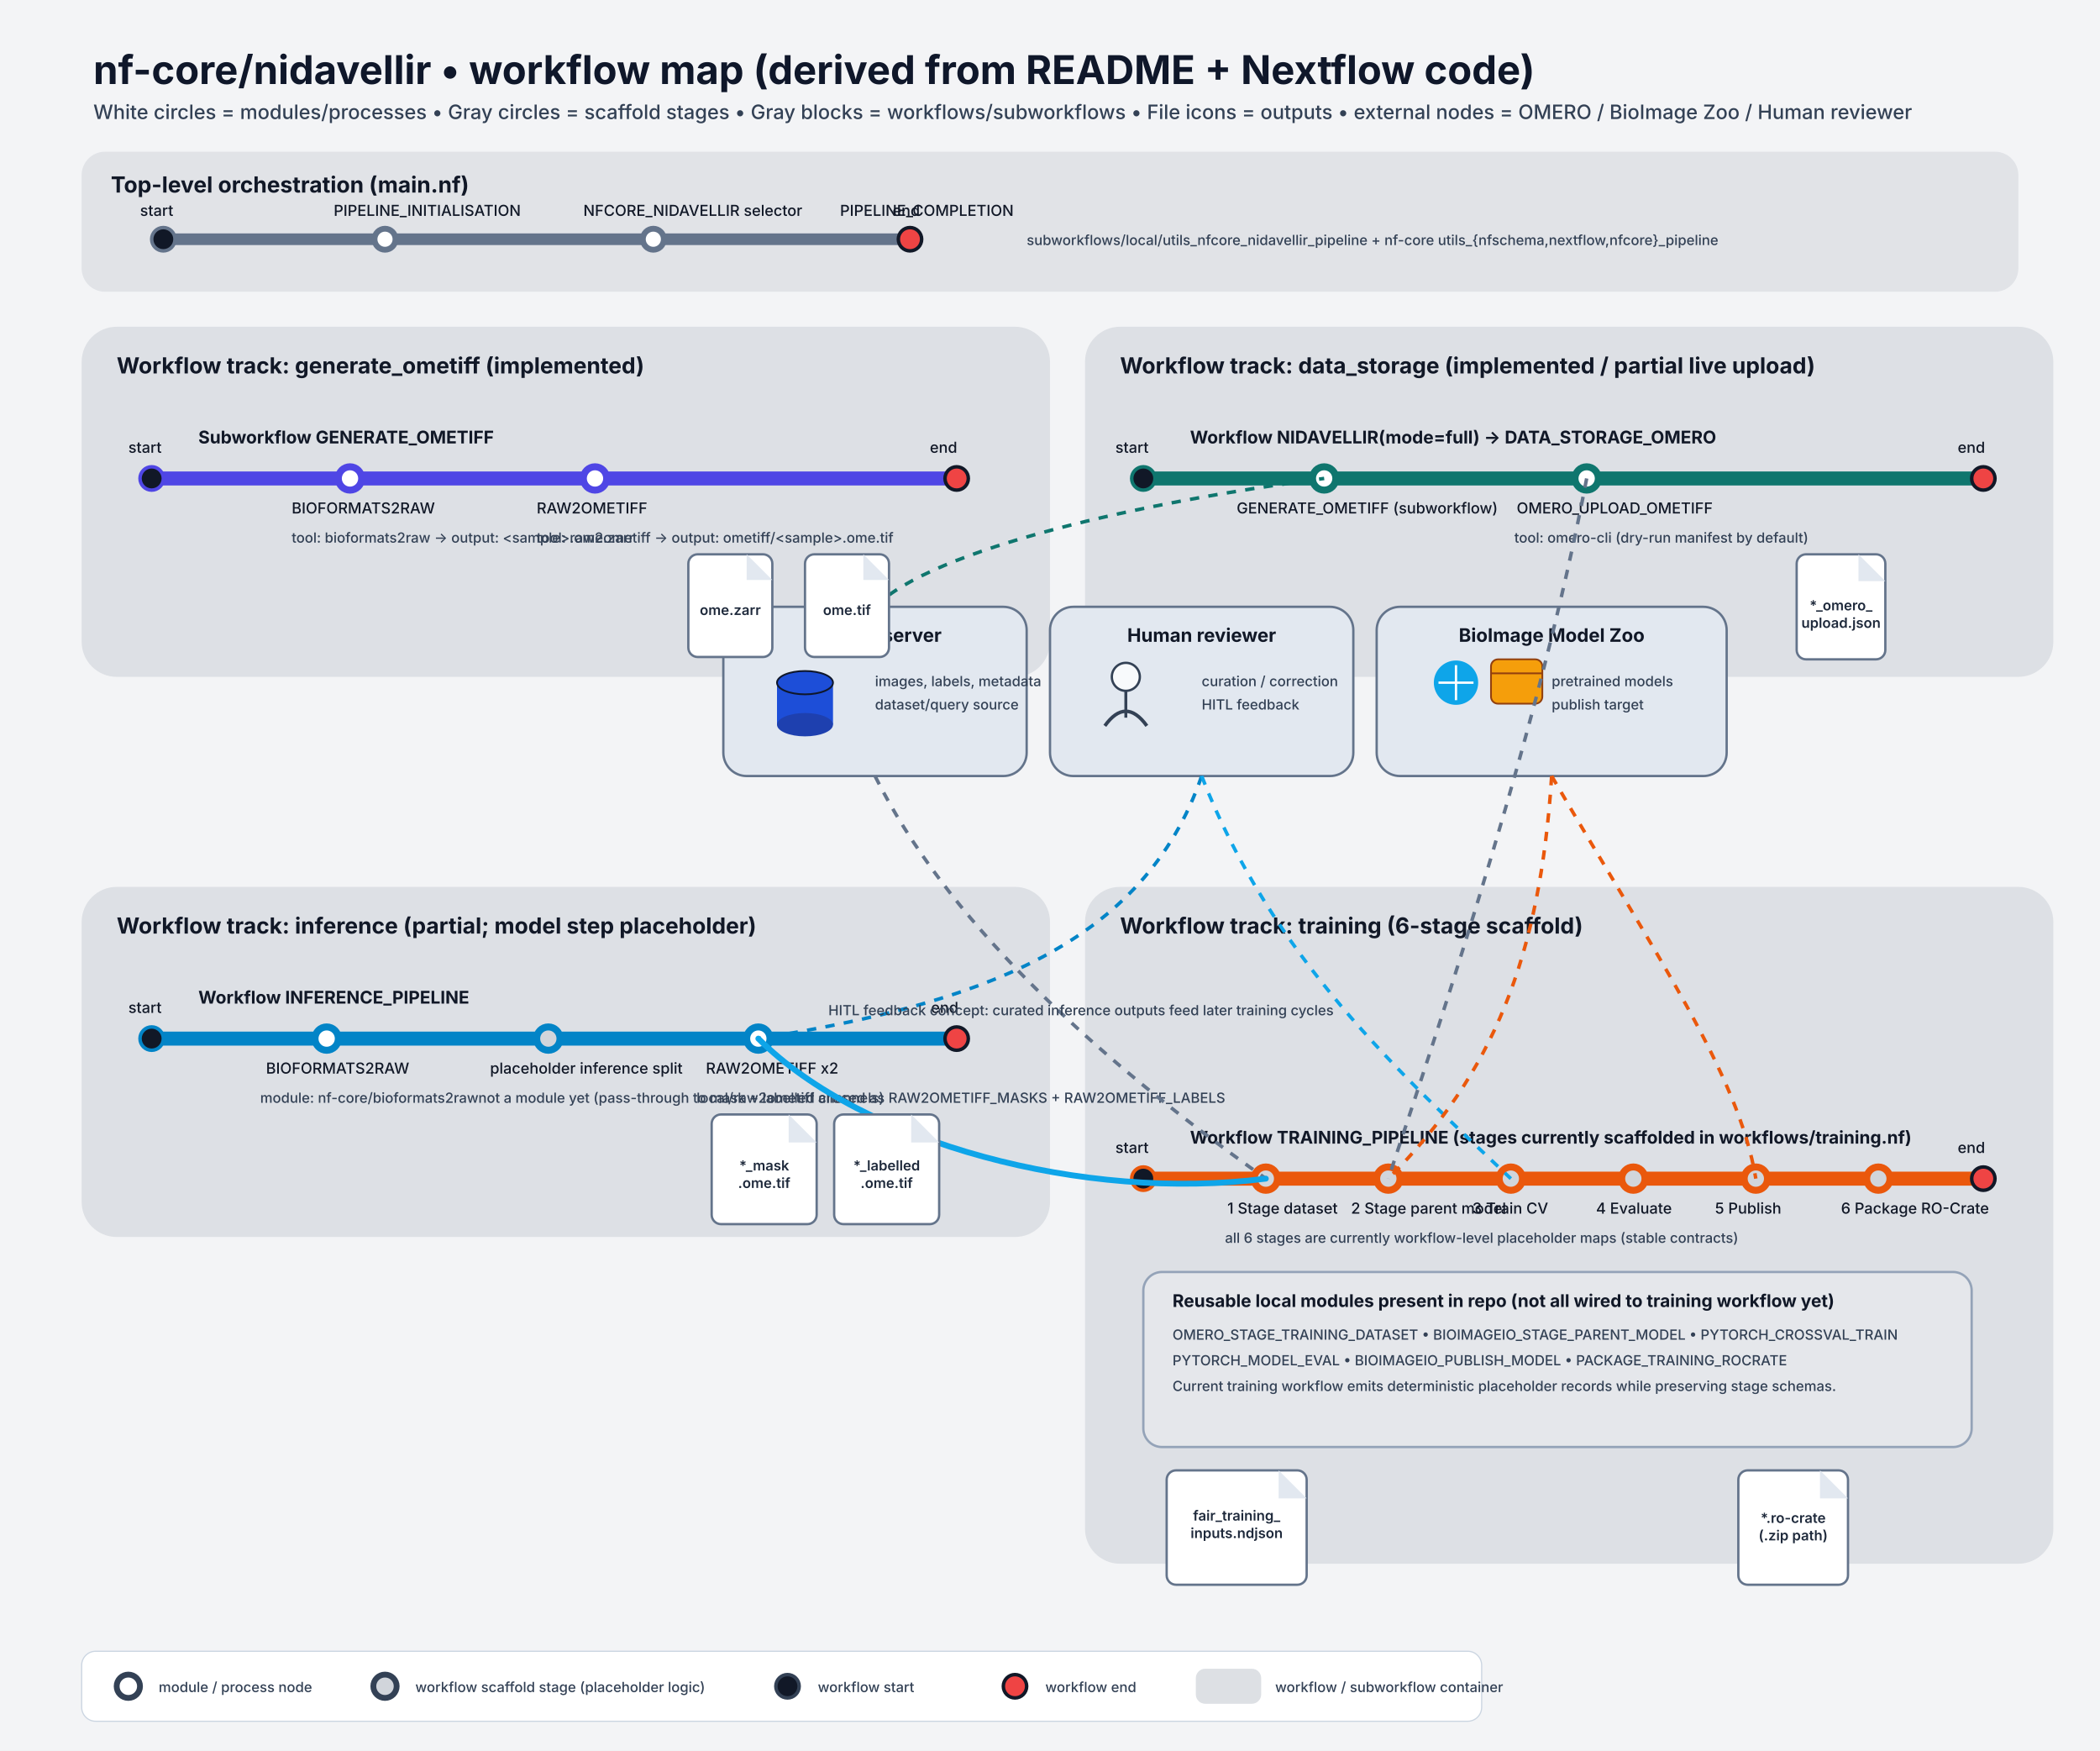
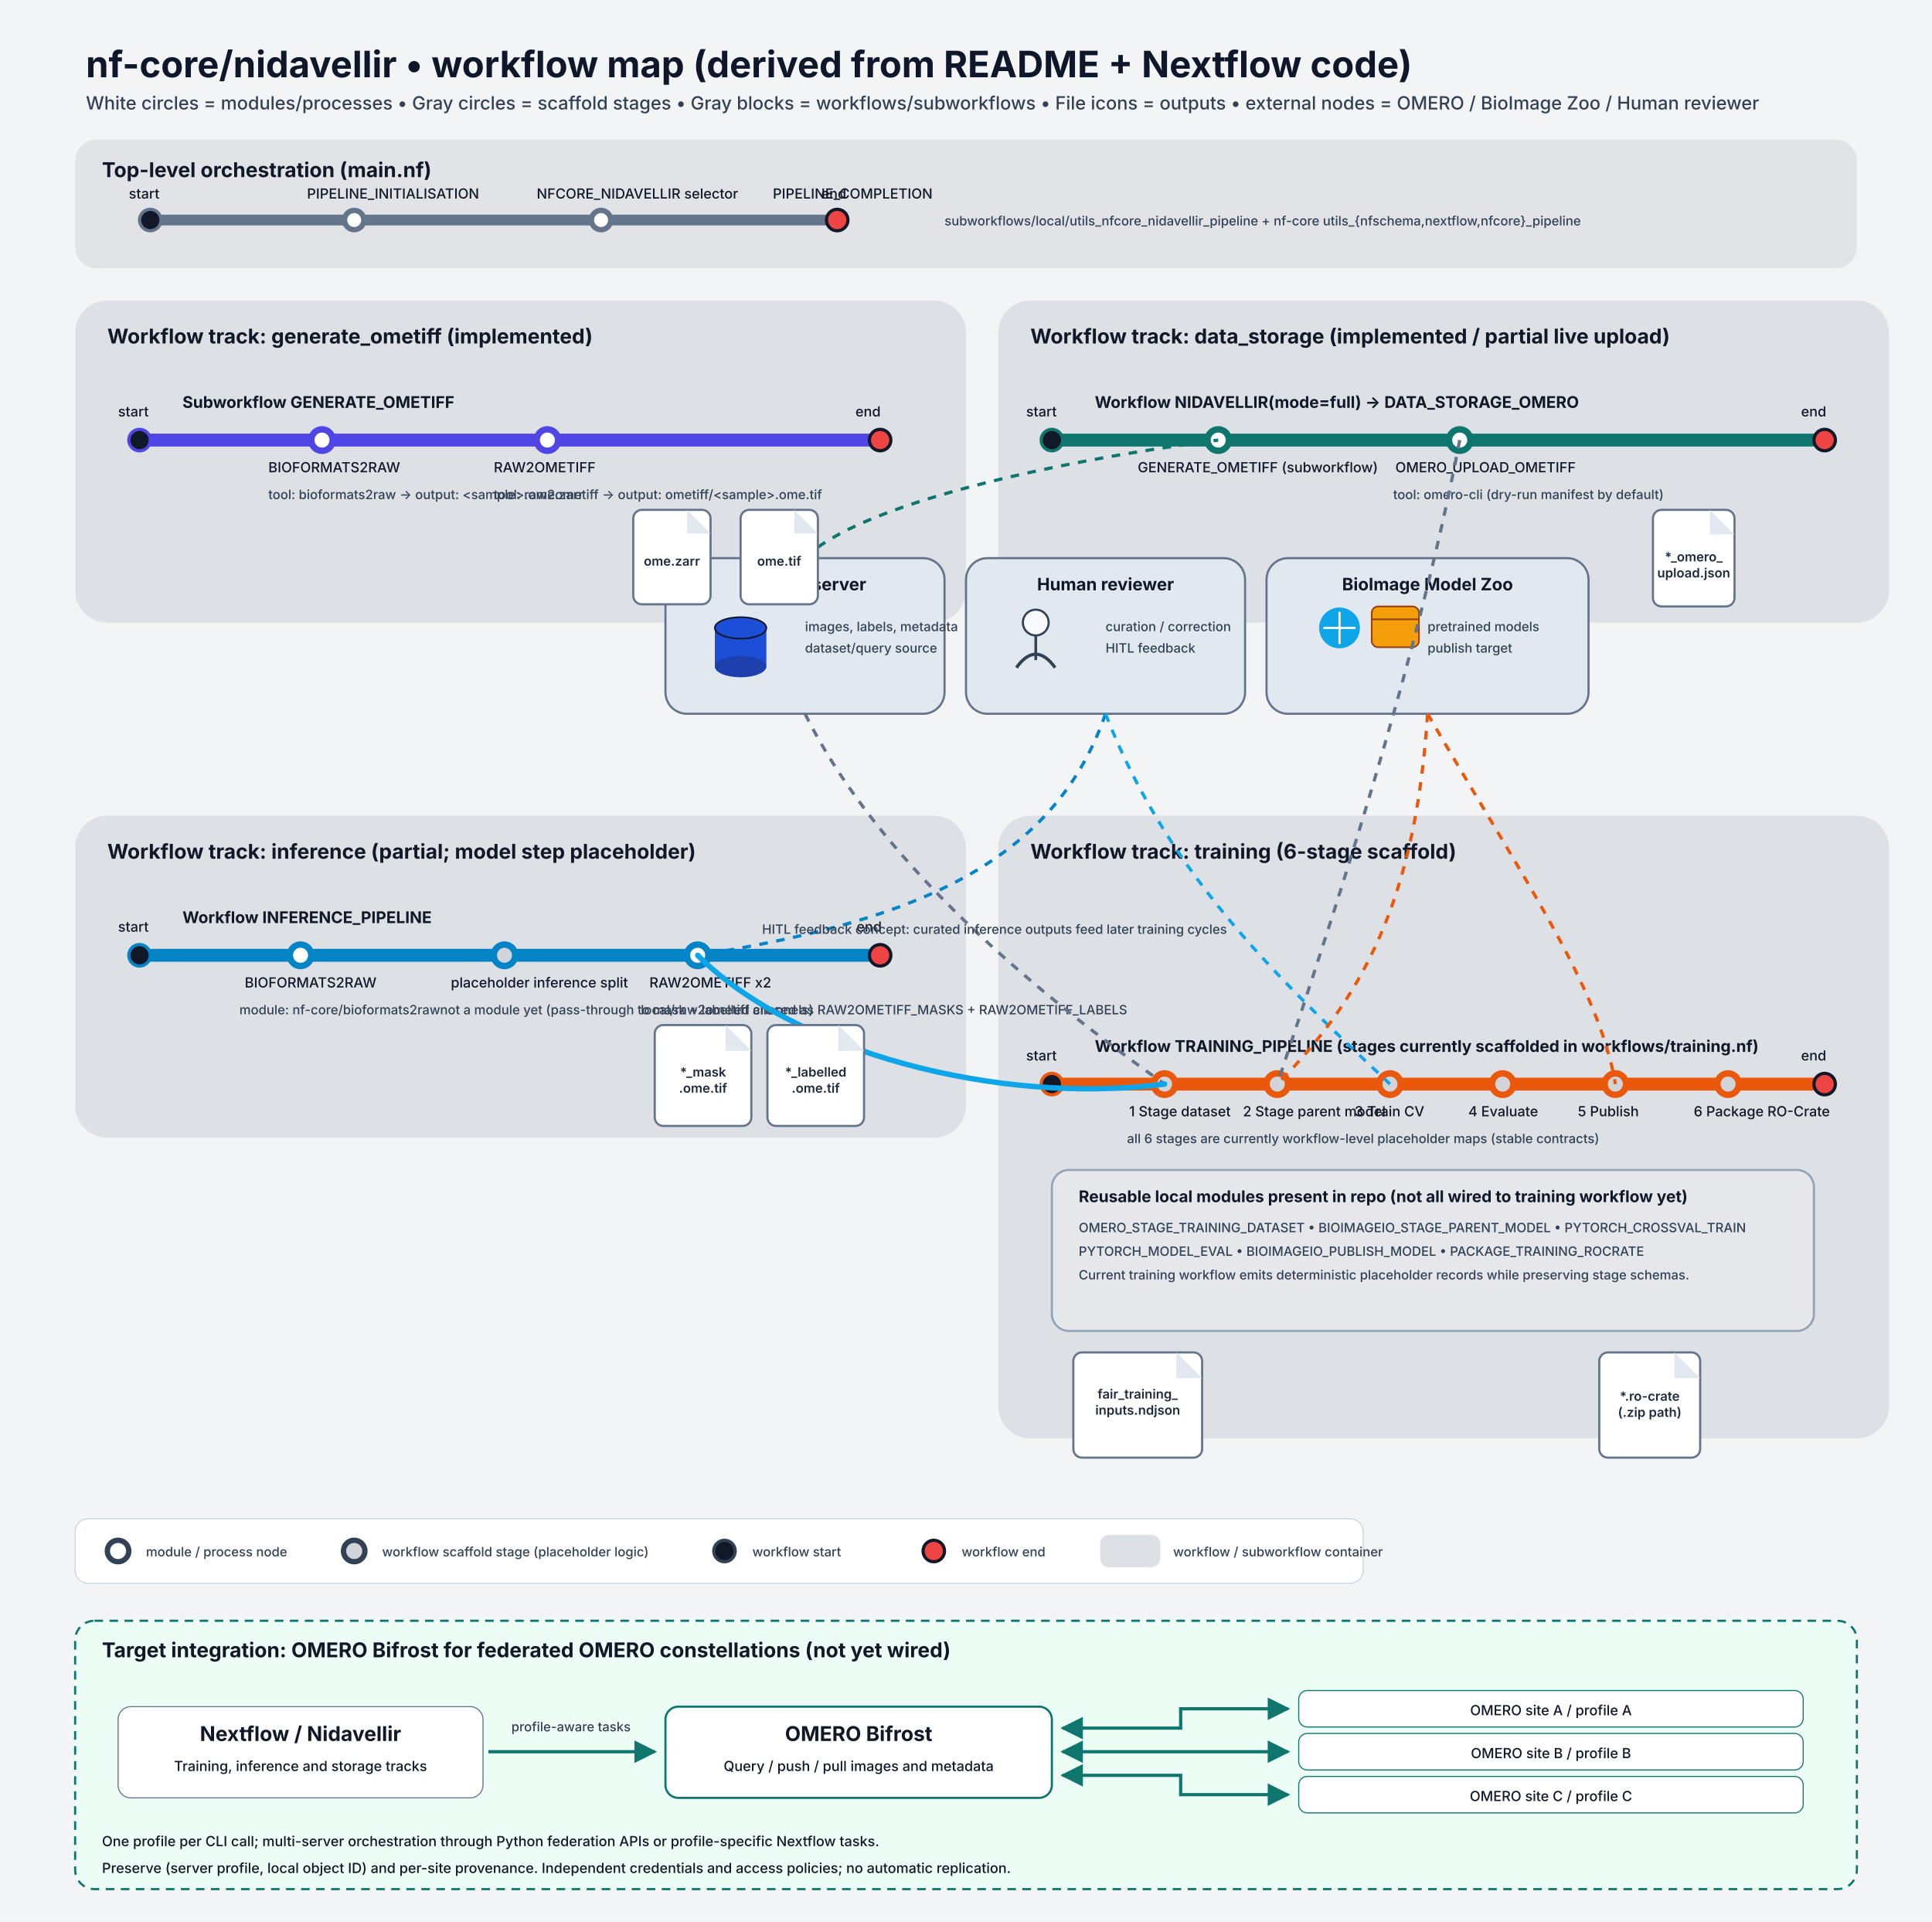
- <svg xmlns="http://www.w3.org/2000/svg" width="1800" height="1500" viewBox="0 0 1800 1500" fill="none" role="img" aria-labelledby="title desc">
+ <svg xmlns="http://www.w3.org/2000/svg" width="1800" height="1790" viewBox="0 0 1800 1790" fill="none" role="img" aria-labelledby="title desc">
  <defs>
+     <marker id="federation-arrow" viewBox="0 0 10 10" refX="9" refY="5" markerWidth="7" markerHeight="7" orient="auto-start-reverse">
+       <path d="M0 0 L10 5 L0 10 Z" fill="#0f766e" />
+     </marker>
    <style>
      .title { font: 700 34px 'Inter', 'Segoe UI', Arial, sans-serif; fill: #0f172a; }
      .subtitle { font: 500 17px 'Inter', 'Segoe UI', Arial, sans-serif; fill: #334155; }
      .workflow { font: 700 19px 'Inter', 'Segoe UI', Arial, sans-serif; fill: #111827; }
      .line-label { font: 700 15px 'Inter', 'Segoe UI', Arial, sans-serif; fill: #111827; }
      .station { font: 500 13px 'Inter', 'Segoe UI', Arial, sans-serif; fill: #111827; }
      .tiny { font: 500 12px 'Inter', 'Segoe UI', Arial, sans-serif; fill: #334155; }
      .file-label { font: 600 12px 'Inter', 'Segoe UI', Arial, sans-serif; fill: #1e293b; }
    </style>
  </defs>
-   <rect x="0" y="0" width="1800" height="1500" fill="#f3f4f6" />
+   <rect x="0" y="0" width="1800" height="1790" fill="#f3f4f6" />
  <text x="80" y="72" class="title">nf-core/nidavellir • workflow map (derived from README + Nextflow code)</text>
  <text x="80" y="102" class="subtitle">White circles = modules/processes • Gray circles = scaffold stages • Gray blocks = workflows/subworkflows • File icons = outputs • external nodes = OMERO / BioImage Zoo / Human reviewer</text>
  <rect x="70" y="130" width="1660" height="120" rx="20" fill="#d1d5db" opacity="0.55" />
  <text x="95" y="165" class="workflow">Top-level orchestration (main.nf)</text>
  <path d="M140 205 H780" stroke="#64748b" stroke-width="10" stroke-linecap="round" />
  <circle cx="140" cy="205" r="10" fill="#111827" stroke="#64748b" stroke-width="3" />
  <circle cx="330" cy="205" r="9" fill="white" stroke="#64748b" stroke-width="5" />
  <circle cx="560" cy="205" r="9" fill="white" stroke="#64748b" stroke-width="5" />
  <circle cx="780" cy="205" r="10" fill="#ef4444" stroke="#111827" stroke-width="3" />
  <text x="120" y="185" class="station">start</text>
  <text x="286" y="185" class="station">PIPELINE_INITIALISATION</text>
  <text x="500" y="185" class="station">NFCORE_NIDAVELLIR selector</text>
  <text x="720" y="185" class="station">PIPELINE_COMPLETION</text>
  <text x="765" y="185" class="station">end</text>
  <text x="880" y="210" class="tiny">subworkflows/local/utils_nfcore_nidavellir_pipeline + nf-core utils_{nfschema,nextflow,nfcore}_pipeline</text>
  <rect x="70" y="280" width="830" height="300" rx="30" fill="#d1d5db" opacity="0.65" />
  <text x="100" y="320" class="workflow">Workflow track: generate_ometiff (implemented)</text>
  <rect x="930" y="280" width="830" height="300" rx="30" fill="#d1d5db" opacity="0.65" />
  <text x="960" y="320" class="workflow">Workflow track: data_storage (implemented / partial live upload)</text>
  <rect x="70" y="760" width="830" height="300" rx="30" fill="#d1d5db" opacity="0.65" />
  <text x="100" y="800" class="workflow">Workflow track: inference (partial; model step placeholder)</text>
  <rect x="930" y="760" width="830" height="580" rx="30" fill="#d1d5db" opacity="0.65" />
  <text x="960" y="800" class="workflow">Workflow track: training (6-stage scaffold)</text>
  <path d="M130 410 H820" stroke="#4f46e5" stroke-width="12" stroke-linecap="round" />
  <text x="170" y="380" class="line-label">Subworkflow GENERATE_OMETIFF</text>
  <circle cx="130" cy="410" r="10" fill="#111827" stroke="#4f46e5" stroke-width="3" />
  <circle cx="300" cy="410" r="10" fill="white" stroke="#4f46e5" stroke-width="6" />
  <circle cx="510" cy="410" r="10" fill="white" stroke="#4f46e5" stroke-width="6" />
  <circle cx="820" cy="410" r="10" fill="#ef4444" stroke="#111827" stroke-width="3" />
  <text x="110" y="388" class="station">start</text>
  <text x="250" y="440" class="station">BIOFORMATS2RAW</text>
  <text x="460" y="440" class="station">RAW2OMETIFF</text>
  <text x="797" y="388" class="station">end</text>
  <text x="250" y="465" class="tiny">tool: bioformats2raw → output: &lt;sample&gt;.ome.zarr</text>
  <text x="460" y="465" class="tiny">tool: raw2ometiff → output: ometiff/&lt;sample&gt;.ome.tif</text>
  <path d="M980 410 H1700" stroke="#0f766e" stroke-width="12" stroke-linecap="round" />
  <text x="1020" y="380" class="line-label">Workflow NIDAVELLIR(mode=full) → DATA_STORAGE_OMERO</text>
  <circle cx="980" cy="410" r="10" fill="#111827" stroke="#0f766e" stroke-width="3" />
  <circle cx="1135" cy="410" r="10" fill="white" stroke="#0f766e" stroke-width="6" />
  <circle cx="1360" cy="410" r="10" fill="white" stroke="#0f766e" stroke-width="6" />
  <circle cx="1700" cy="410" r="10" fill="#ef4444" stroke="#111827" stroke-width="3" />
  <text x="956" y="388" class="station">start</text>
  <text x="1060" y="440" class="station">GENERATE_OMETIFF (subworkflow)</text>
  <text x="1300" y="440" class="station">OMERO_UPLOAD_OMETIFF</text>
  <text x="1678" y="388" class="station">end</text>
  <text x="1298" y="465" class="tiny">tool: omero-cli (dry-run manifest by default)</text>
  <path d="M130 890 H820" stroke="#0284c7" stroke-width="12" stroke-linecap="round" />
  <text x="170" y="860" class="line-label">Workflow INFERENCE_PIPELINE</text>
  <circle cx="130" cy="890" r="10" fill="#111827" stroke="#0284c7" stroke-width="3" />
  <circle cx="280" cy="890" r="10" fill="white" stroke="#0284c7" stroke-width="6" />
  <circle cx="470" cy="890" r="10" fill="#d1d5db" stroke="#0284c7" stroke-width="6" />
  <circle cx="650" cy="890" r="10" fill="white" stroke="#0284c7" stroke-width="6" />
  <circle cx="820" cy="890" r="10" fill="#ef4444" stroke="#111827" stroke-width="3" />
  <text x="110" y="868" class="station">start</text>
  <text x="228" y="920" class="station">BIOFORMATS2RAW</text>
  <text x="420" y="920" class="station">placeholder inference split</text>
  <text x="605" y="920" class="station">RAW2OMETIFF x2</text>
  <text x="798" y="868" class="station">end</text>
  <text x="223" y="945" class="tiny">module: nf-core/bioformats2raw</text>
  <text x="410" y="945" class="tiny">not a module yet (pass-through to mask + labelled channels)</text>
  <text x="597" y="945" class="tiny">local/raw2ometiff aliased as RAW2OMETIFF_MASKS + RAW2OMETIFF_LABELS</text>
  <path d="M980 1010 H1700" stroke="#ea580c" stroke-width="12" stroke-linecap="round" />
  <text x="1020" y="980" class="line-label">Workflow TRAINING_PIPELINE (stages currently scaffolded in workflows/training.nf)</text>
  <circle cx="980" cy="1010" r="10" fill="#111827" stroke="#ea580c" stroke-width="3" />
  <circle cx="1085" cy="1010" r="10" fill="#d1d5db" stroke="#ea580c" stroke-width="6" />
  <circle cx="1190" cy="1010" r="10" fill="#d1d5db" stroke="#ea580c" stroke-width="6" />
  <circle cx="1295" cy="1010" r="10" fill="#d1d5db" stroke="#ea580c" stroke-width="6" />
  <circle cx="1400" cy="1010" r="10" fill="#d1d5db" stroke="#ea580c" stroke-width="6" />
  <circle cx="1505" cy="1010" r="10" fill="#d1d5db" stroke="#ea580c" stroke-width="6" />
  <circle cx="1610" cy="1010" r="10" fill="#d1d5db" stroke="#ea580c" stroke-width="6" />
  <circle cx="1700" cy="1010" r="10" fill="#ef4444" stroke="#111827" stroke-width="3" />
  <text x="956" y="988" class="station">start</text>
  <text x="1052" y="1040" class="station">1 Stage dataset</text>
  <text x="1158" y="1040" class="station">2 Stage parent model</text>
  <text x="1262" y="1040" class="station">3 Train CV</text>
  <text x="1368" y="1040" class="station">4 Evaluate</text>
  <text x="1470" y="1040" class="station">5 Publish</text>
  <text x="1578" y="1040" class="station">6 Package RO-Crate</text>
  <text x="1678" y="988" class="station">end</text>
  <text x="1050" y="1065" class="tiny">all 6 stages are currently workflow-level placeholder maps (stable contracts)</text>
  <rect x="980" y="1090" width="710" height="150" rx="16" fill="#e5e7eb" stroke="#94a3b8" stroke-width="2" />
  <text x="1005" y="1120" class="line-label">Reusable local modules present in repo (not all wired to training workflow yet)</text>
  <text x="1005" y="1148" class="tiny">OMERO_STAGE_TRAINING_DATASET • BIOIMAGEIO_STAGE_PARENT_MODEL • PYTORCH_CROSSVAL_TRAIN</text>
  <text x="1005" y="1170" class="tiny">PYTORCH_MODEL_EVAL • BIOIMAGEIO_PUBLISH_MODEL • PACKAGE_TRAINING_ROCRATE</text>
  <text x="1005" y="1192" class="tiny">Current training workflow emits deterministic placeholder records while preserving stage schemas.</text>
  <rect x="620" y="520" width="260" height="145" rx="20" fill="#e2e8f0" stroke="#64748b" stroke-width="2" />
  <text x="750" y="550" text-anchor="middle" class="workflow" style="font-size:16px;">OMERO server</text>
  <ellipse cx="690" cy="585" rx="24" ry="10" fill="#1d4ed8" />
  <rect x="666" y="585" width="48" height="36" fill="#1d4ed8" />
  <ellipse cx="690" cy="621" rx="24" ry="10" fill="#1e40af" />
  <ellipse cx="690" cy="585" rx="24" ry="10" fill="none" stroke="#0f172a" stroke-width="1.5" />
  <text x="750" y="588" class="tiny">images, labels, metadata</text>
  <text x="750" y="608" class="tiny">dataset/query source</text>
  <rect x="900" y="520" width="260" height="145" rx="20" fill="#e2e8f0" stroke="#64748b" stroke-width="2" />
  <text x="1030" y="550" text-anchor="middle" class="workflow" style="font-size:16px;">Human reviewer</text>
  <circle cx="965" cy="580" r="12" fill="#f8fafc" stroke="#334155" stroke-width="2" />
  <path d="M947 622 Q965 597 983 622" fill="none" stroke="#334155" stroke-width="3" />
  <line x1="965" y1="592" x2="965" y2="615" stroke="#334155" stroke-width="2.5" />
  <text x="1030" y="588" class="tiny">curation / correction</text>
  <text x="1030" y="608" class="tiny">HITL feedback</text>
  <rect x="1180" y="520" width="300" height="145" rx="20" fill="#e2e8f0" stroke="#64748b" stroke-width="2" />
  <text x="1330" y="550" text-anchor="middle" class="workflow" style="font-size:16px;">BioImage Model Zoo</text>
  <circle cx="1248" cy="585" r="19" fill="#0ea5e9" />
  <path d="M1233 585 H1263 M1248 570 V600" stroke="white" stroke-width="2" />
  <rect x="1278" y="565" width="44" height="38" rx="6" fill="#f59e0b" stroke="#92400e" stroke-width="1.5" />
  <path d="M1278 577 H1322" stroke="#92400e" stroke-width="1.5" />
  <text x="1330" y="588" class="tiny">pretrained models</text>
  <text x="1330" y="608" class="tiny">publish target</text>
  <path d="M750 520 C800 470, 980 430, 1135 410" stroke="#0f766e" stroke-width="3" fill="none" stroke-dasharray="8 8" />
  <path d="M750 665 C810 785, 930 900, 1085 1010" stroke="#64748b" stroke-width="3" fill="none" stroke-dasharray="8 8" />
  <path d="M1030 665 C980 810, 840 860, 650 890" stroke="#0284c7" stroke-width="3" fill="none" stroke-dasharray="8 8" />
  <path d="M1030 665 C1090 820, 1200 920, 1295 1010" stroke="#0ea5e9" stroke-width="3" fill="none" stroke-dasharray="8 8" />
  <path d="M1330 665 C1320 820, 1280 920, 1190 1010" stroke="#ea580c" stroke-width="3" fill="none" stroke-dasharray="8 8" />
  <path d="M1330 665 C1420 820, 1490 920, 1505 1010" stroke="#ea580c" stroke-width="3" fill="none" stroke-dasharray="8 8" />
  <path d="M1360 410 C1320 620, 1240 860, 1190 1010" stroke="#64748b" stroke-width="3" fill="none" stroke-dasharray="8 8" />
  <path d="M650 890 C740 980, 930 1030, 1085 1010" stroke="#0ea5e9" stroke-width="5" fill="none" stroke-linecap="round" />
  <text x="710" y="870" class="tiny">HITL feedback concept: curated inference outputs feed later training cycles</text>
  <g transform="translate(590 475)">
    <rect x="0" y="0" width="72" height="88" rx="8" fill="#ffffff" stroke="#64748b" stroke-width="2" />
    <path d="M50 0 L72 22 L50 22 Z" fill="#e2e8f0" />
    <text x="36" y="52" text-anchor="middle" class="file-label">ome.zarr</text>
  </g>
  <g transform="translate(690 475)">
    <rect x="0" y="0" width="72" height="88" rx="8" fill="#ffffff" stroke="#64748b" stroke-width="2" />
    <path d="M50 0 L72 22 L50 22 Z" fill="#e2e8f0" />
    <text x="36" y="52" text-anchor="middle" class="file-label">ome.tif</text>
  </g>
  <g transform="translate(1540 475)">
    <rect x="0" y="0" width="76" height="90" rx="8" fill="#ffffff" stroke="#64748b" stroke-width="2" />
    <path d="M53 0 L76 23 L53 23 Z" fill="#e2e8f0" />
    <text x="38" y="48" text-anchor="middle" class="file-label">*_omero_</text>
    <text x="38" y="63" text-anchor="middle" class="file-label">upload.json</text>
  </g>
  <g transform="translate(610 955)">
    <rect x="0" y="0" width="90" height="94" rx="8" fill="#ffffff" stroke="#64748b" stroke-width="2" />
    <path d="M66 0 L90 24 L66 24 Z" fill="#e2e8f0" />
    <text x="45" y="48" text-anchor="middle" class="file-label">*_mask</text>
    <text x="45" y="63" text-anchor="middle" class="file-label">.ome.tif</text>
  </g>
  <g transform="translate(715 955)">
    <rect x="0" y="0" width="90" height="94" rx="8" fill="#ffffff" stroke="#64748b" stroke-width="2" />
    <path d="M66 0 L90 24 L66 24 Z" fill="#e2e8f0" />
    <text x="45" y="48" text-anchor="middle" class="file-label">*_labelled</text>
    <text x="45" y="63" text-anchor="middle" class="file-label">.ome.tif</text>
  </g>
  <g transform="translate(1490 1260)">
    <rect x="0" y="0" width="94" height="98" rx="8" fill="#ffffff" stroke="#64748b" stroke-width="2" />
    <path d="M70 0 L94 24 L70 24 Z" fill="#e2e8f0" />
    <text x="47" y="45" text-anchor="middle" class="file-label">*.ro-crate</text>
    <text x="47" y="60" text-anchor="middle" class="file-label">(.zip path)</text>
  </g>
  <g transform="translate(1000 1260)">
    <rect x="0" y="0" width="120" height="98" rx="8" fill="#ffffff" stroke="#64748b" stroke-width="2" />
    <path d="M96 0 L120 24 L96 24 Z" fill="#e2e8f0" />
    <text x="60" y="43" text-anchor="middle" class="file-label">fair_training_</text>
    <text x="60" y="58" text-anchor="middle" class="file-label">inputs.ndjson</text>
  </g>
  <rect x="70" y="1415" width="1200" height="60" rx="12" fill="#ffffff" stroke="#cbd5e1" />
  <circle cx="110" cy="1445" r="10" fill="white" stroke="#334155" stroke-width="5" />
  <text x="136" y="1450" class="tiny">module / process node</text>
  <circle cx="330" cy="1445" r="10" fill="#d1d5db" stroke="#334155" stroke-width="5" />
  <text x="356" y="1450" class="tiny">workflow scaffold stage (placeholder logic)</text>
  <circle cx="675" cy="1445" r="10" fill="#111827" stroke="#334155" stroke-width="3" />
  <text x="701" y="1450" class="tiny">workflow start</text>
  <circle cx="870" cy="1445" r="10" fill="#ef4444" stroke="#111827" stroke-width="3" />
  <text x="896" y="1450" class="tiny">workflow end</text>
  <rect x="1025" y="1430" width="56" height="30" rx="8" fill="#d1d5db" opacity="0.75" />
  <text x="1093" y="1450" class="tiny">workflow / subworkflow container</text>
+   <rect x="70" y="1510" width="1660" height="250" rx="18" fill="#ecfdf5" stroke="#0f766e" stroke-width="2" stroke-dasharray="8 6" />
+   <text x="95" y="1544" class="workflow">Target integration: OMERO Bifrost for federated OMERO constellations (not yet wired)</text>
+   <rect x="110" y="1590" width="340" height="85" rx="12" fill="white" stroke="#64748b" />
+   <text x="280" y="1622" text-anchor="middle" class="workflow">Nextflow / Nidavellir</text>
+   <text x="280" y="1650" text-anchor="middle" class="station">Training, inference and storage tracks</text>
+   <path d="M455 1632 H610" stroke="#0f766e" stroke-width="3" marker-end="url(#federation-arrow)" />
+   <text x="532" y="1613" text-anchor="middle" class="tiny">profile-aware tasks</text>
+   <a href="https://github.com/luiskuhn/omero-bifrost/tree/forward-cycle">
+     <rect x="620" y="1590" width="360" height="85" rx="12" fill="white" stroke="#0f766e" stroke-width="2" />
+     <text x="800" y="1622" text-anchor="middle" class="workflow">OMERO Bifrost</text>
+     <text x="800" y="1650" text-anchor="middle" class="station">Query / push / pull images and metadata</text>
+   </a>
+   <path d="M990 1610 H1100 V1592 H1200" stroke="#0f766e" stroke-width="3" fill="none" marker-start="url(#federation-arrow)" marker-end="url(#federation-arrow)" />
+   <path d="M990 1632 H1200" stroke="#0f766e" stroke-width="3" fill="none" marker-start="url(#federation-arrow)" marker-end="url(#federation-arrow)" />
+   <path d="M990 1654 H1100 V1672 H1200" stroke="#0f766e" stroke-width="3" fill="none" marker-start="url(#federation-arrow)" marker-end="url(#federation-arrow)" />
+   <rect x="1210" y="1575" width="470" height="34" rx="8" fill="white" stroke="#0f766e" />
+   <rect x="1210" y="1615" width="470" height="34" rx="8" fill="white" stroke="#0f766e" />
+   <rect x="1210" y="1655" width="470" height="34" rx="8" fill="white" stroke="#0f766e" />
+   <text x="1445" y="1598" text-anchor="middle" class="station">OMERO site A / profile A</text>
+   <text x="1445" y="1638" text-anchor="middle" class="station">OMERO site B / profile B</text>
+   <text x="1445" y="1678" text-anchor="middle" class="station">OMERO site C / profile C</text>
+   <text x="95" y="1720" class="station">One profile per CLI call; multi-server orchestration through Python federation APIs or profile-specific Nextflow tasks.</text>
+   <text x="95" y="1745" class="station">Preserve (server profile, local object ID) and per-site provenance. Independent credentials and access policies; no automatic replication.</text>
</svg>
